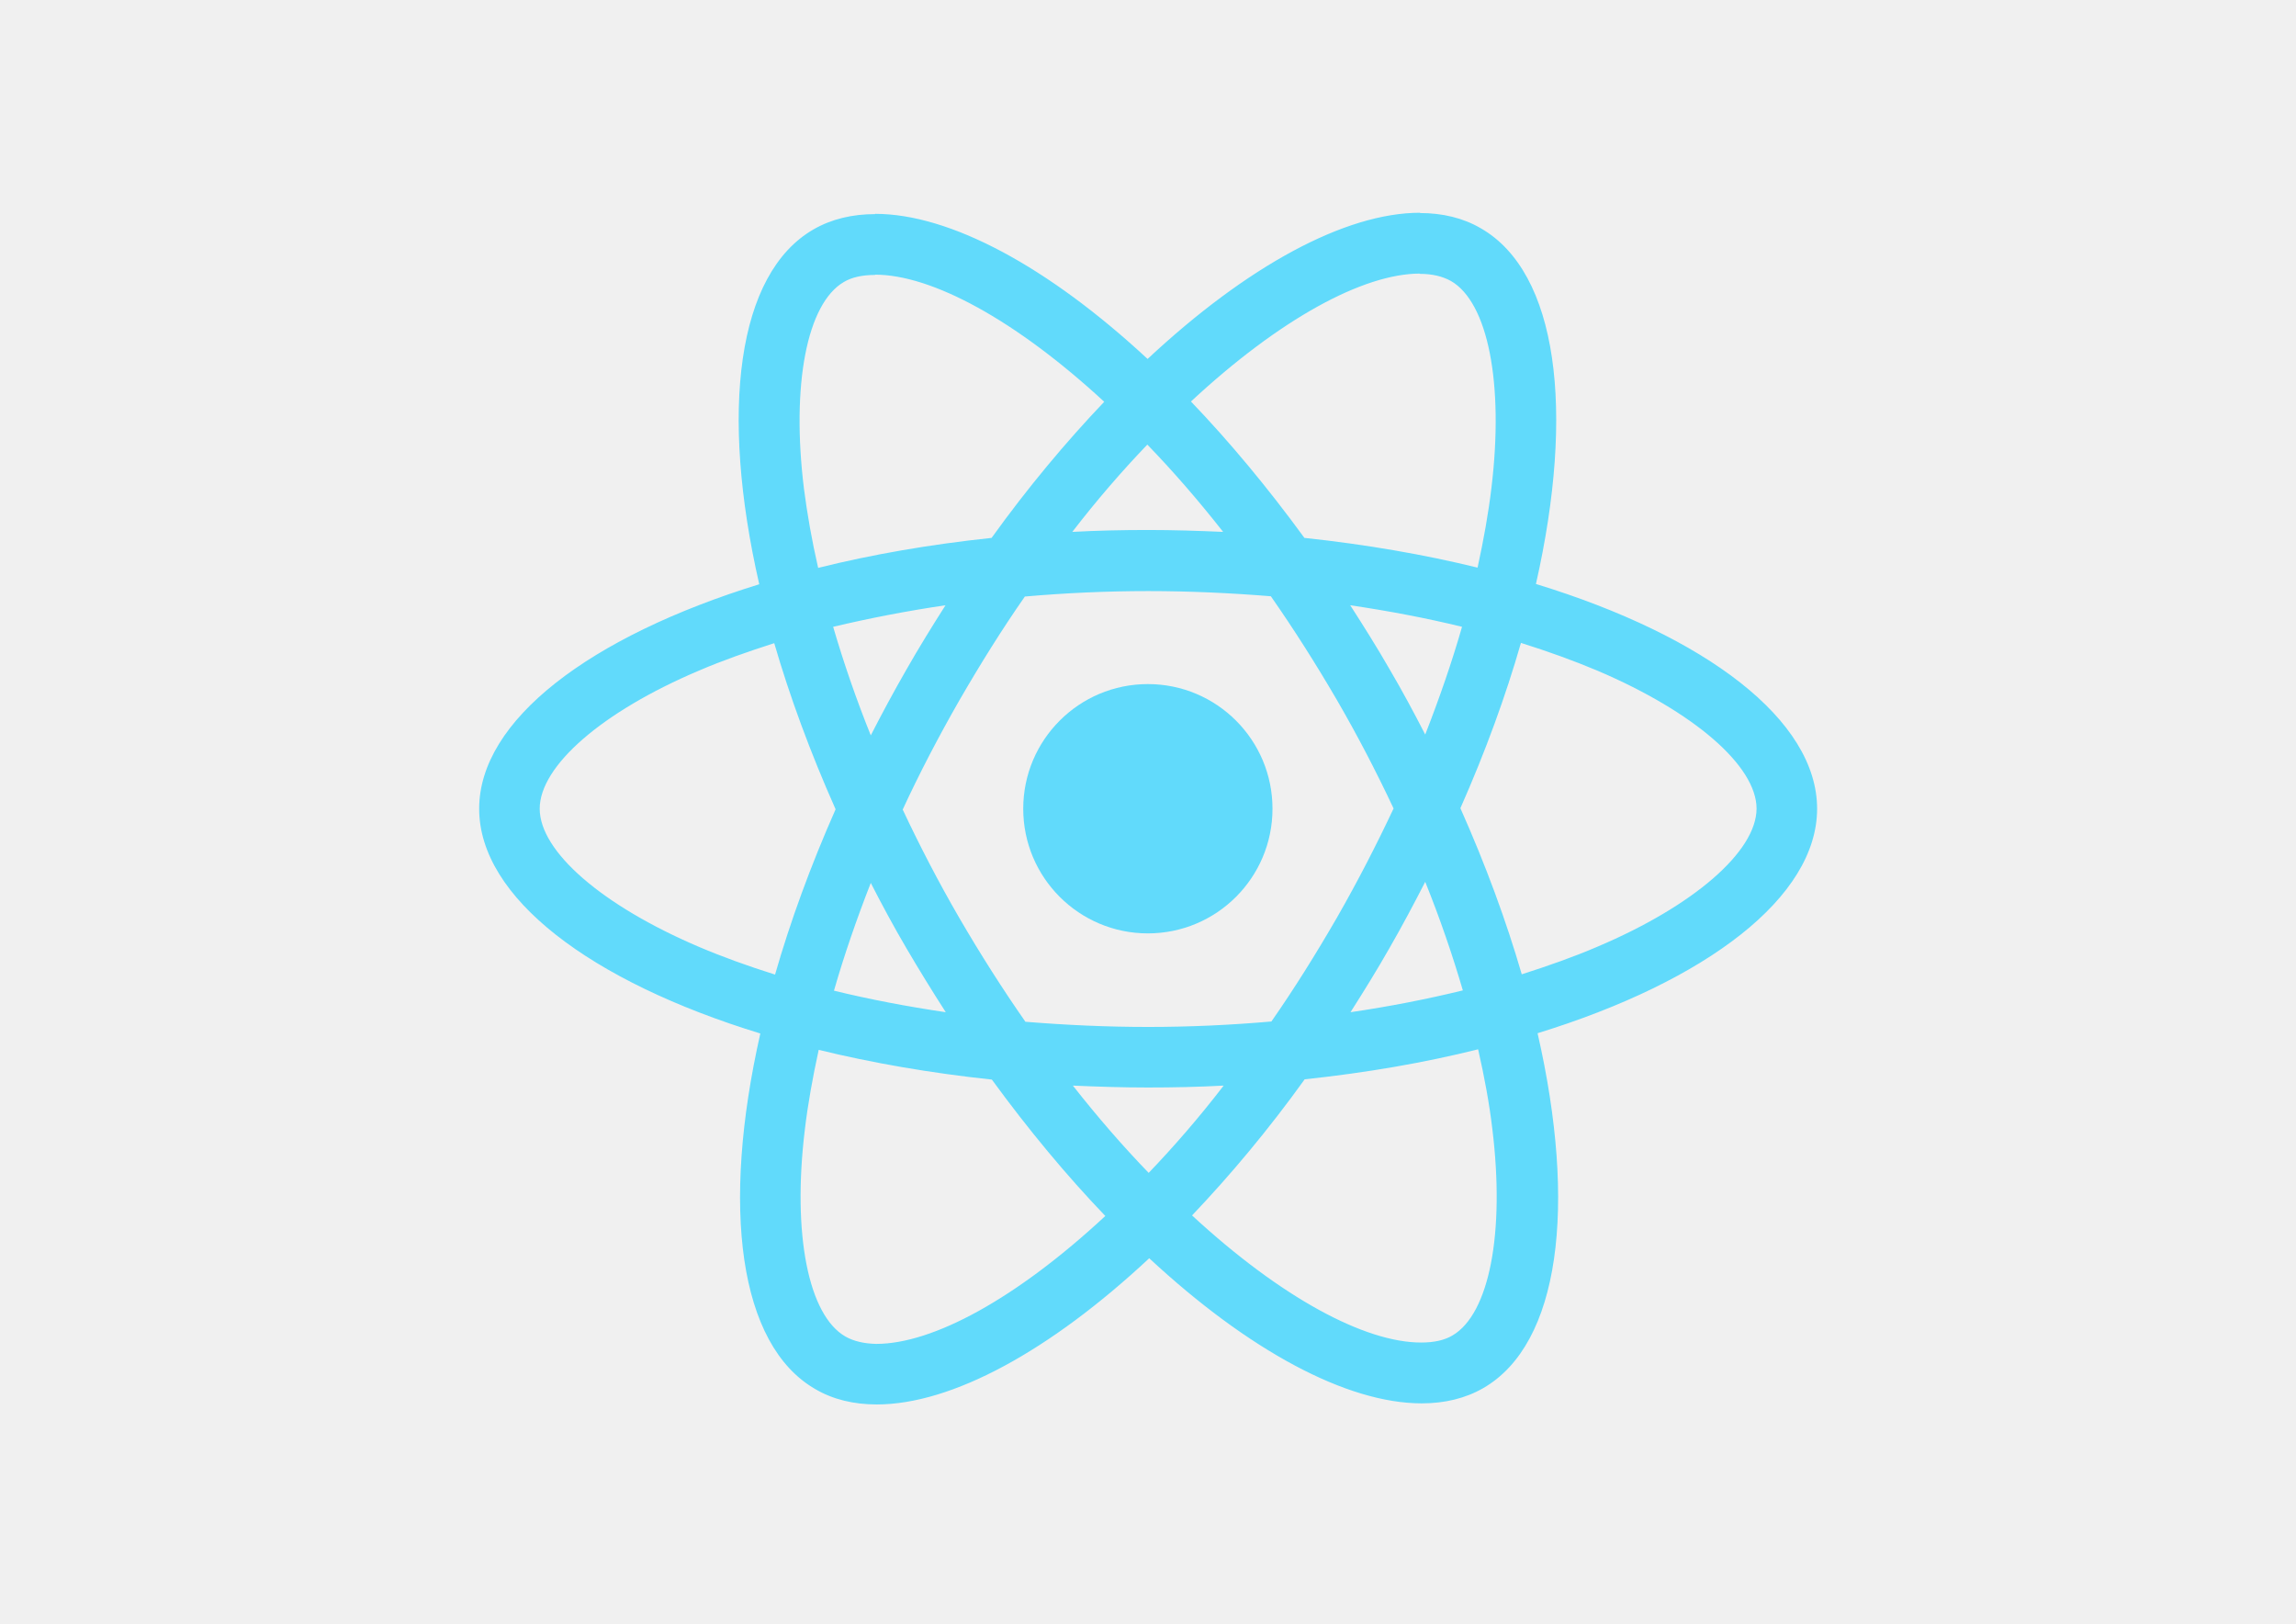
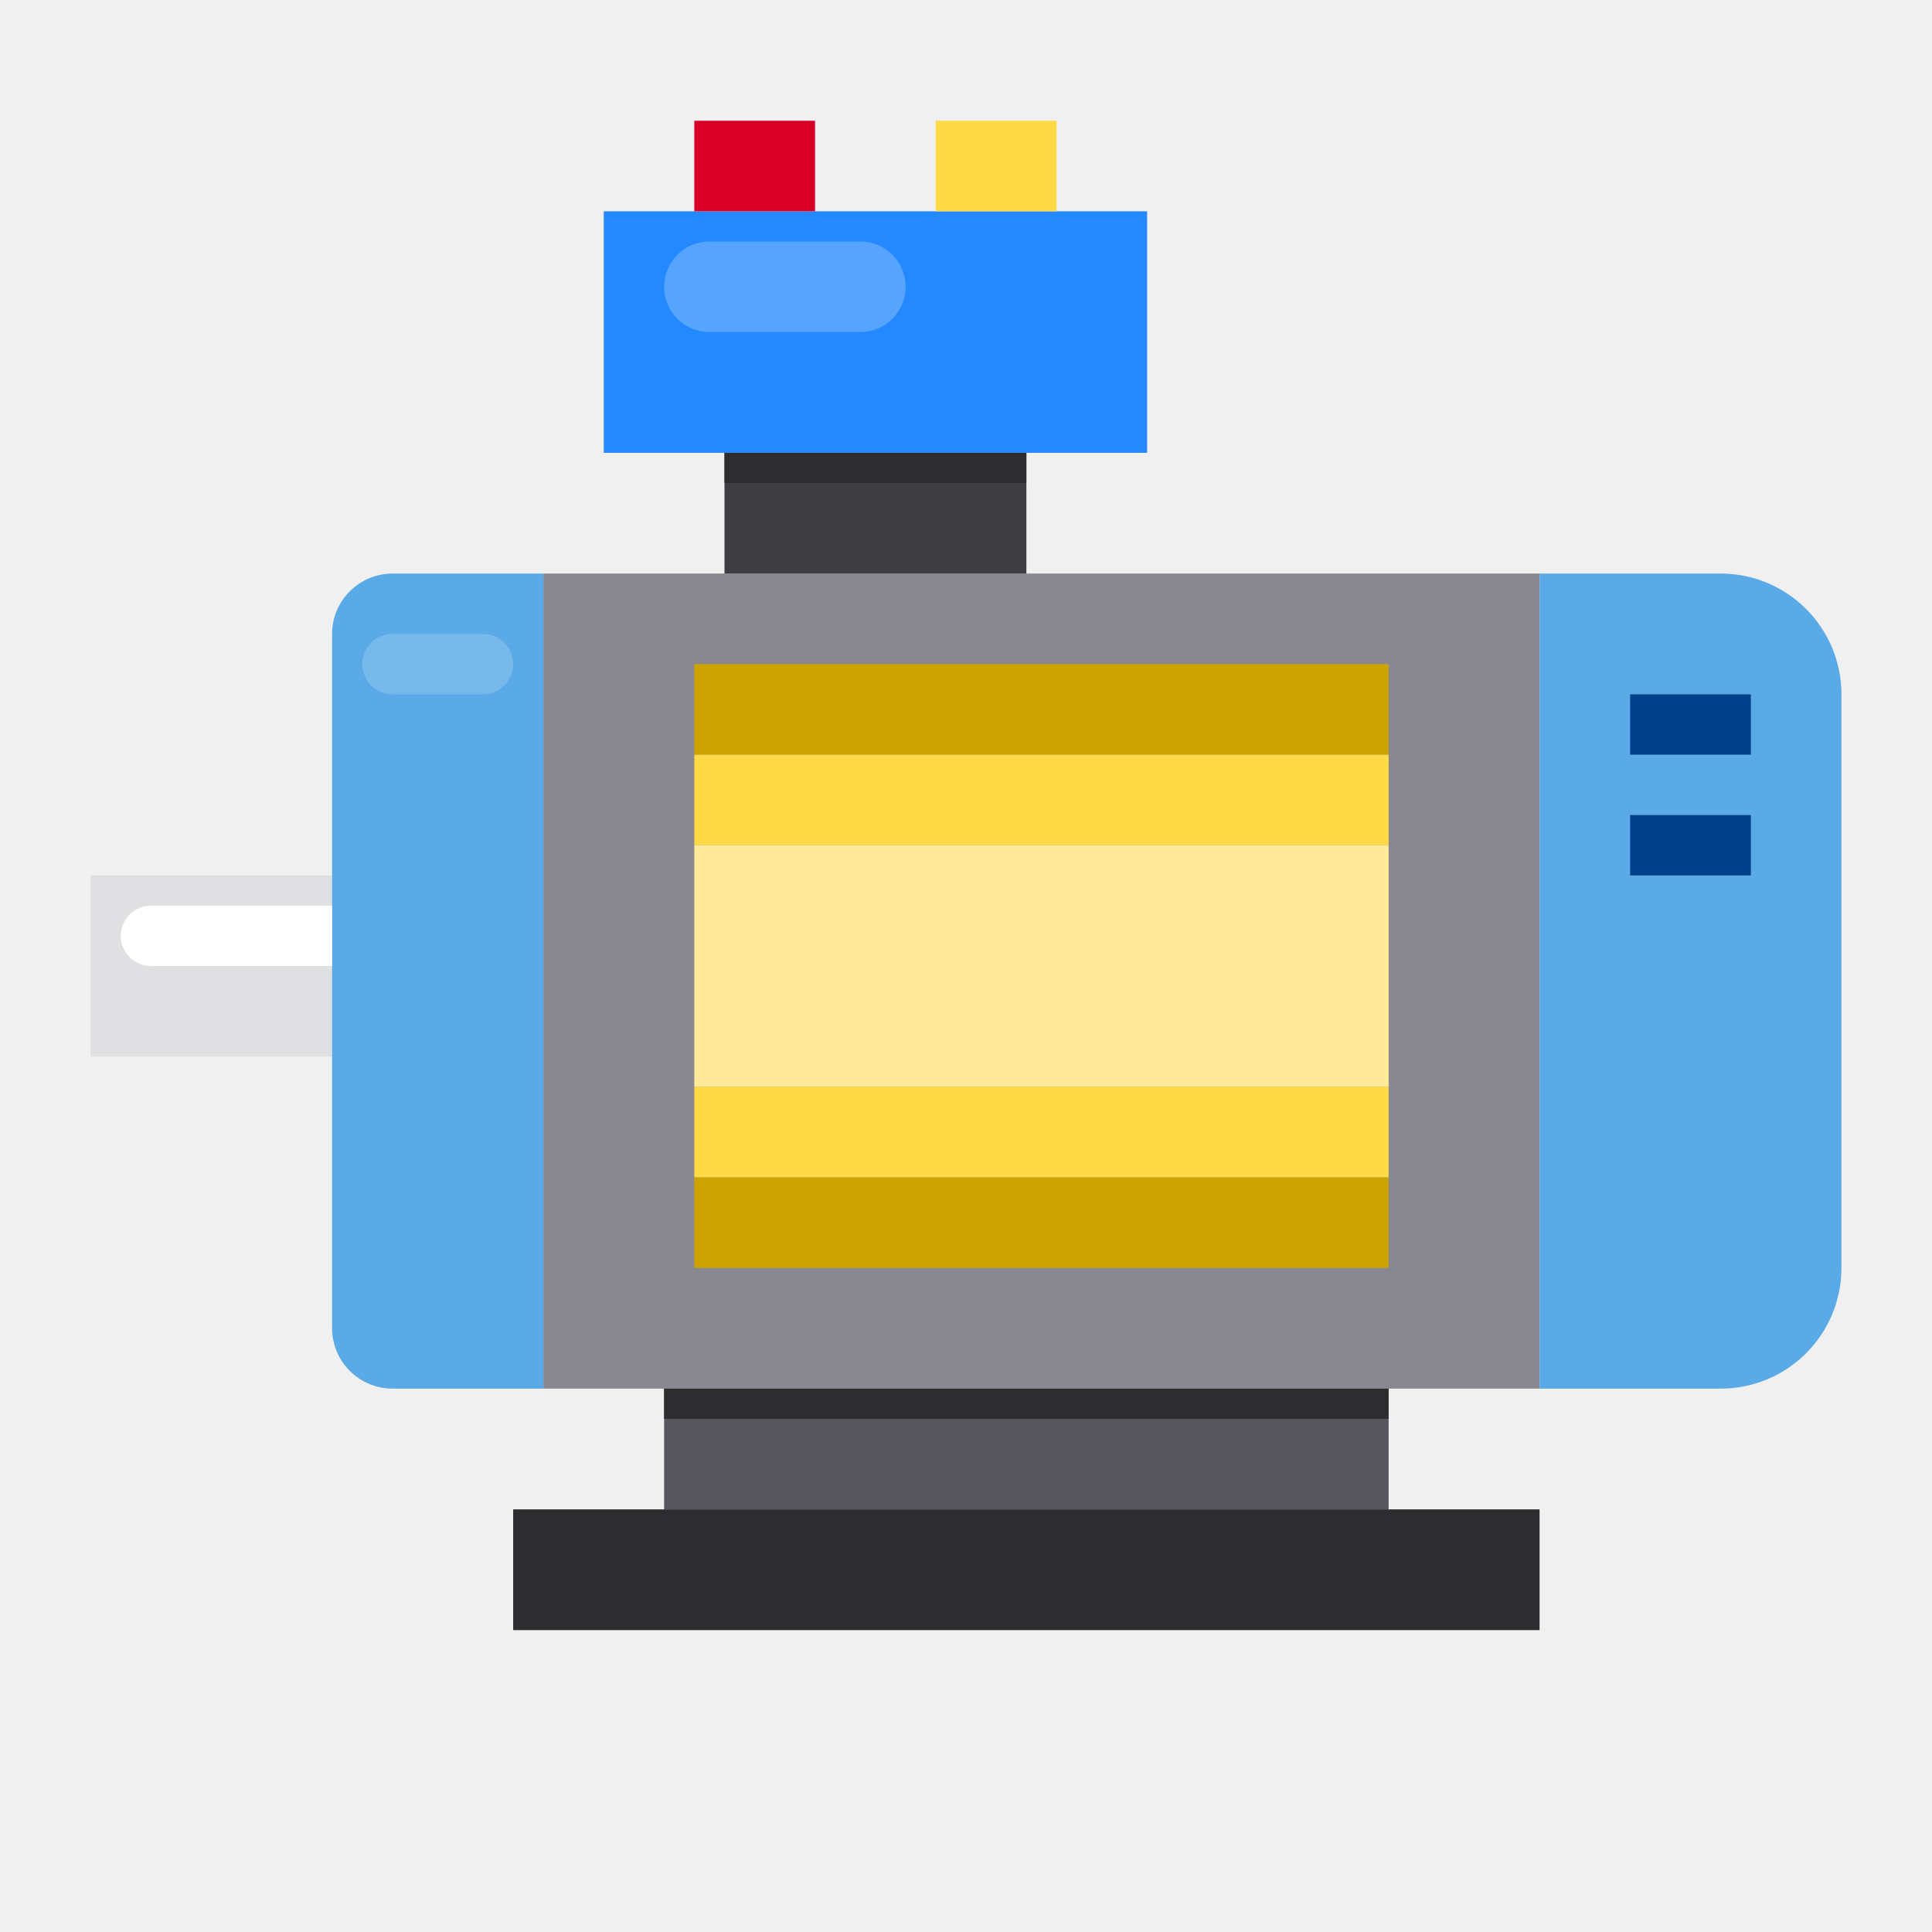
- <svg xmlns="http://www.w3.org/2000/svg" viewBox="0 0 841.9 595.3">
-   <g fill="#61DAFB">
-     <path d="M666.3 296.5c0-32.5-40.7-63.3-103.1-82.4 14.4-63.6 8-114.2-20.2-130.4-6.5-3.8-14.1-5.6-22.4-5.6v22.3c4.6 0 8.3.9 11.4 2.6 13.6 7.8 19.5 37.5 14.9 75.7-1.1 9.4-2.9 19.3-5.1 29.4-19.6-4.8-41-8.5-63.5-10.9-13.5-18.5-27.5-35.3-41.6-50 32.6-30.3 63.2-46.9 84-46.9V78c-27.5 0-63.5 19.6-99.9 53.6-36.4-33.8-72.4-53.2-99.9-53.2v22.3c20.7 0 51.4 16.5 84 46.6-14 14.7-28 31.4-41.3 49.9-22.6 2.4-44 6.1-63.6 11-2.3-10-4-19.7-5.2-29-4.7-38.2 1.1-67.9 14.6-75.8 3-1.8 6.9-2.6 11.5-2.6V78.5c-8.4 0-16 1.8-22.6 5.6-28.1 16.2-34.4 66.7-19.9 130.1-62.2 19.2-102.7 49.9-102.7 82.3 0 32.5 40.7 63.3 103.1 82.4-14.4 63.6-8 114.2 20.2 130.4 6.5 3.8 14.1 5.6 22.5 5.6 27.5 0 63.5-19.6 99.9-53.6 36.4 33.8 72.4 53.2 99.9 53.2 8.4 0 16-1.8 22.6-5.6 28.1-16.2 34.4-66.7 19.9-130.1 62-19.1 102.5-49.9 102.5-82.3zm-130.2-66.7c-3.7 12.9-8.3 26.2-13.5 39.5-4.1-8-8.4-16-13.1-24-4.6-8-9.5-15.8-14.4-23.4 14.2 2.1 27.9 4.7 41 7.9zm-45.8 106.5c-7.8 13.5-15.8 26.3-24.1 38.2-14.9 1.3-30 2-45.2 2-15.1 0-30.2-.7-45-1.9-8.3-11.9-16.4-24.6-24.2-38-7.6-13.1-14.5-26.4-20.8-39.8 6.2-13.4 13.2-26.8 20.7-39.9 7.8-13.5 15.8-26.3 24.1-38.2 14.9-1.3 30-2 45.2-2 15.1 0 30.2.7 45 1.9 8.3 11.9 16.4 24.6 24.2 38 7.6 13.1 14.5 26.4 20.8 39.8-6.3 13.4-13.2 26.8-20.7 39.9zm32.3-13c5.4 13.4 10 26.8 13.8 39.8-13.1 3.2-26.9 5.9-41.2 8 4.9-7.7 9.8-15.6 14.4-23.7 4.6-8 8.9-16.1 13-24.1zM421.2 430c-9.3-9.6-18.6-20.3-27.8-32 9 .4 18.2.7 27.5.7 9.4 0 18.7-.2 27.8-.7-9 11.7-18.3 22.4-27.5 32zm-74.4-58.9c-14.2-2.1-27.9-4.7-41-7.9 3.7-12.9 8.3-26.2 13.5-39.5 4.1 8 8.4 16 13.1 24 4.7 8 9.5 15.8 14.4 23.4zM420.7 163c9.3 9.6 18.6 20.3 27.8 32-9-.4-18.2-.7-27.5-.7-9.4 0-18.7.2-27.8.7 9-11.7 18.3-22.4 27.5-32zm-74 58.9c-4.9 7.7-9.8 15.6-14.4 23.7-4.6 8-8.9 16-13 24-5.4-13.4-10-26.8-13.8-39.8 13.1-3.1 26.9-5.8 41.2-7.9zm-90.5 125.2c-35.4-15.1-58.3-34.9-58.3-50.6 0-15.7 22.9-35.6 58.3-50.6 8.6-3.7 18-7 27.7-10.1 5.7 19.6 13.2 40 22.5 60.9-9.2 20.8-16.6 41.1-22.2 60.6-9.9-3.1-19.3-6.5-28-10.2zM310 490c-13.6-7.8-19.5-37.5-14.9-75.7 1.1-9.4 2.9-19.3 5.1-29.4 19.6 4.8 41 8.5 63.5 10.9 13.5 18.5 27.5 35.3 41.6 50-32.6 30.3-63.2 46.9-84 46.9-4.5-.1-8.3-1-11.3-2.7zm237.2-76.2c4.7 38.2-1.1 67.9-14.6 75.8-3 1.8-6.9 2.6-11.5 2.6-20.7 0-51.4-16.5-84-46.6 14-14.7 28-31.4 41.3-49.9 22.6-2.4 44-6.1 63.6-11 2.3 10.1 4.1 19.8 5.2 29.1zm38.5-66.7c-8.6 3.7-18 7-27.7 10.1-5.7-19.6-13.2-40-22.5-60.9 9.2-20.8 16.6-41.1 22.2-60.6 9.9 3.1 19.3 6.5 28.1 10.2 35.4 15.1 58.3 34.9 58.3 50.6-.1 15.7-23 35.6-58.4 50.6zM320.8 78.4z" />
-     <circle cx="420.9" cy="296.5" r="45.7" />
-     <path d="M520.5 78.1z" />
+ <svg xmlns="http://www.w3.org/2000/svg" height="512" viewBox="0 0 64 64" width="512">
+   <g id="Electric_Motor-electronics" data-name="Electric Motor-electronics">
+     <path d="m18 19h33v27h-33z" fill="#898890" />
+     <path d="m3 29h8v6h-8z" fill="#e0e0e2" />
+     <path d="m22 46h24v4h-24z" fill="#57565c" />
+     <path d="m17 50h34v4h-34z" fill="#2d2d30" />
+     <path d="m61 23v19a4 4 0 0 1 -4 4h-6v-27h6a4 4 0 0 1 4 4z" fill="#5aaae7" />
+     <path d="m18 19v27h-5a2.006 2.006 0 0 1 -2-2v-23a2.006 2.006 0 0 1 2-2z" fill="#5aaae7" />
+     <path d="m23 22h23v3h-23z" fill="#cca400" />
+     <path d="m23 25h23v3h-23z" fill="#ffda44" />
+     <path d="m23 39h23v3h-23z" fill="#cca400" />
+     <path d="m23 36h23v3h-23z" fill="#ffda44" />
+     <path d="m23 28h23v8h-23z" fill="#ffeb99" />
+     <path d="m24 15h10v4h-10z" fill="#3e3d42" />
+     <path d="m20 7h18v8h-18z" fill="#2488ff" />
+     <path d="m31 4h4v3h-4z" fill="#ffda44" />
+     <path d="m23 4h4v3h-4z" fill="#d80027" />
+     <path d="m54 23h4v2h-4z" fill="#003f8a" />
+     <path d="m54 27h4v2h-4z" fill="#003f8a" />
+     <path d="m22 46h24v1h-24z" fill="#2d2d30" />
+     <path d="m24 15h10v1h-10z" fill="#2d2d30" />
+     <rect fill="#57a4ff" height="3" rx="1.5" width="8" x="22" y="8" />
+     <rect fill="#78b9eb" height="2" rx="1" width="5" x="12" y="21" />
+     <path d="m5 30h6a0 0 0 0 1 0 0v2a0 0 0 0 1 0 0h-6a1 1 0 0 1 -1-1 1 1 0 0 1 1-1z" fill="#fff" />
  </g>
</svg>
